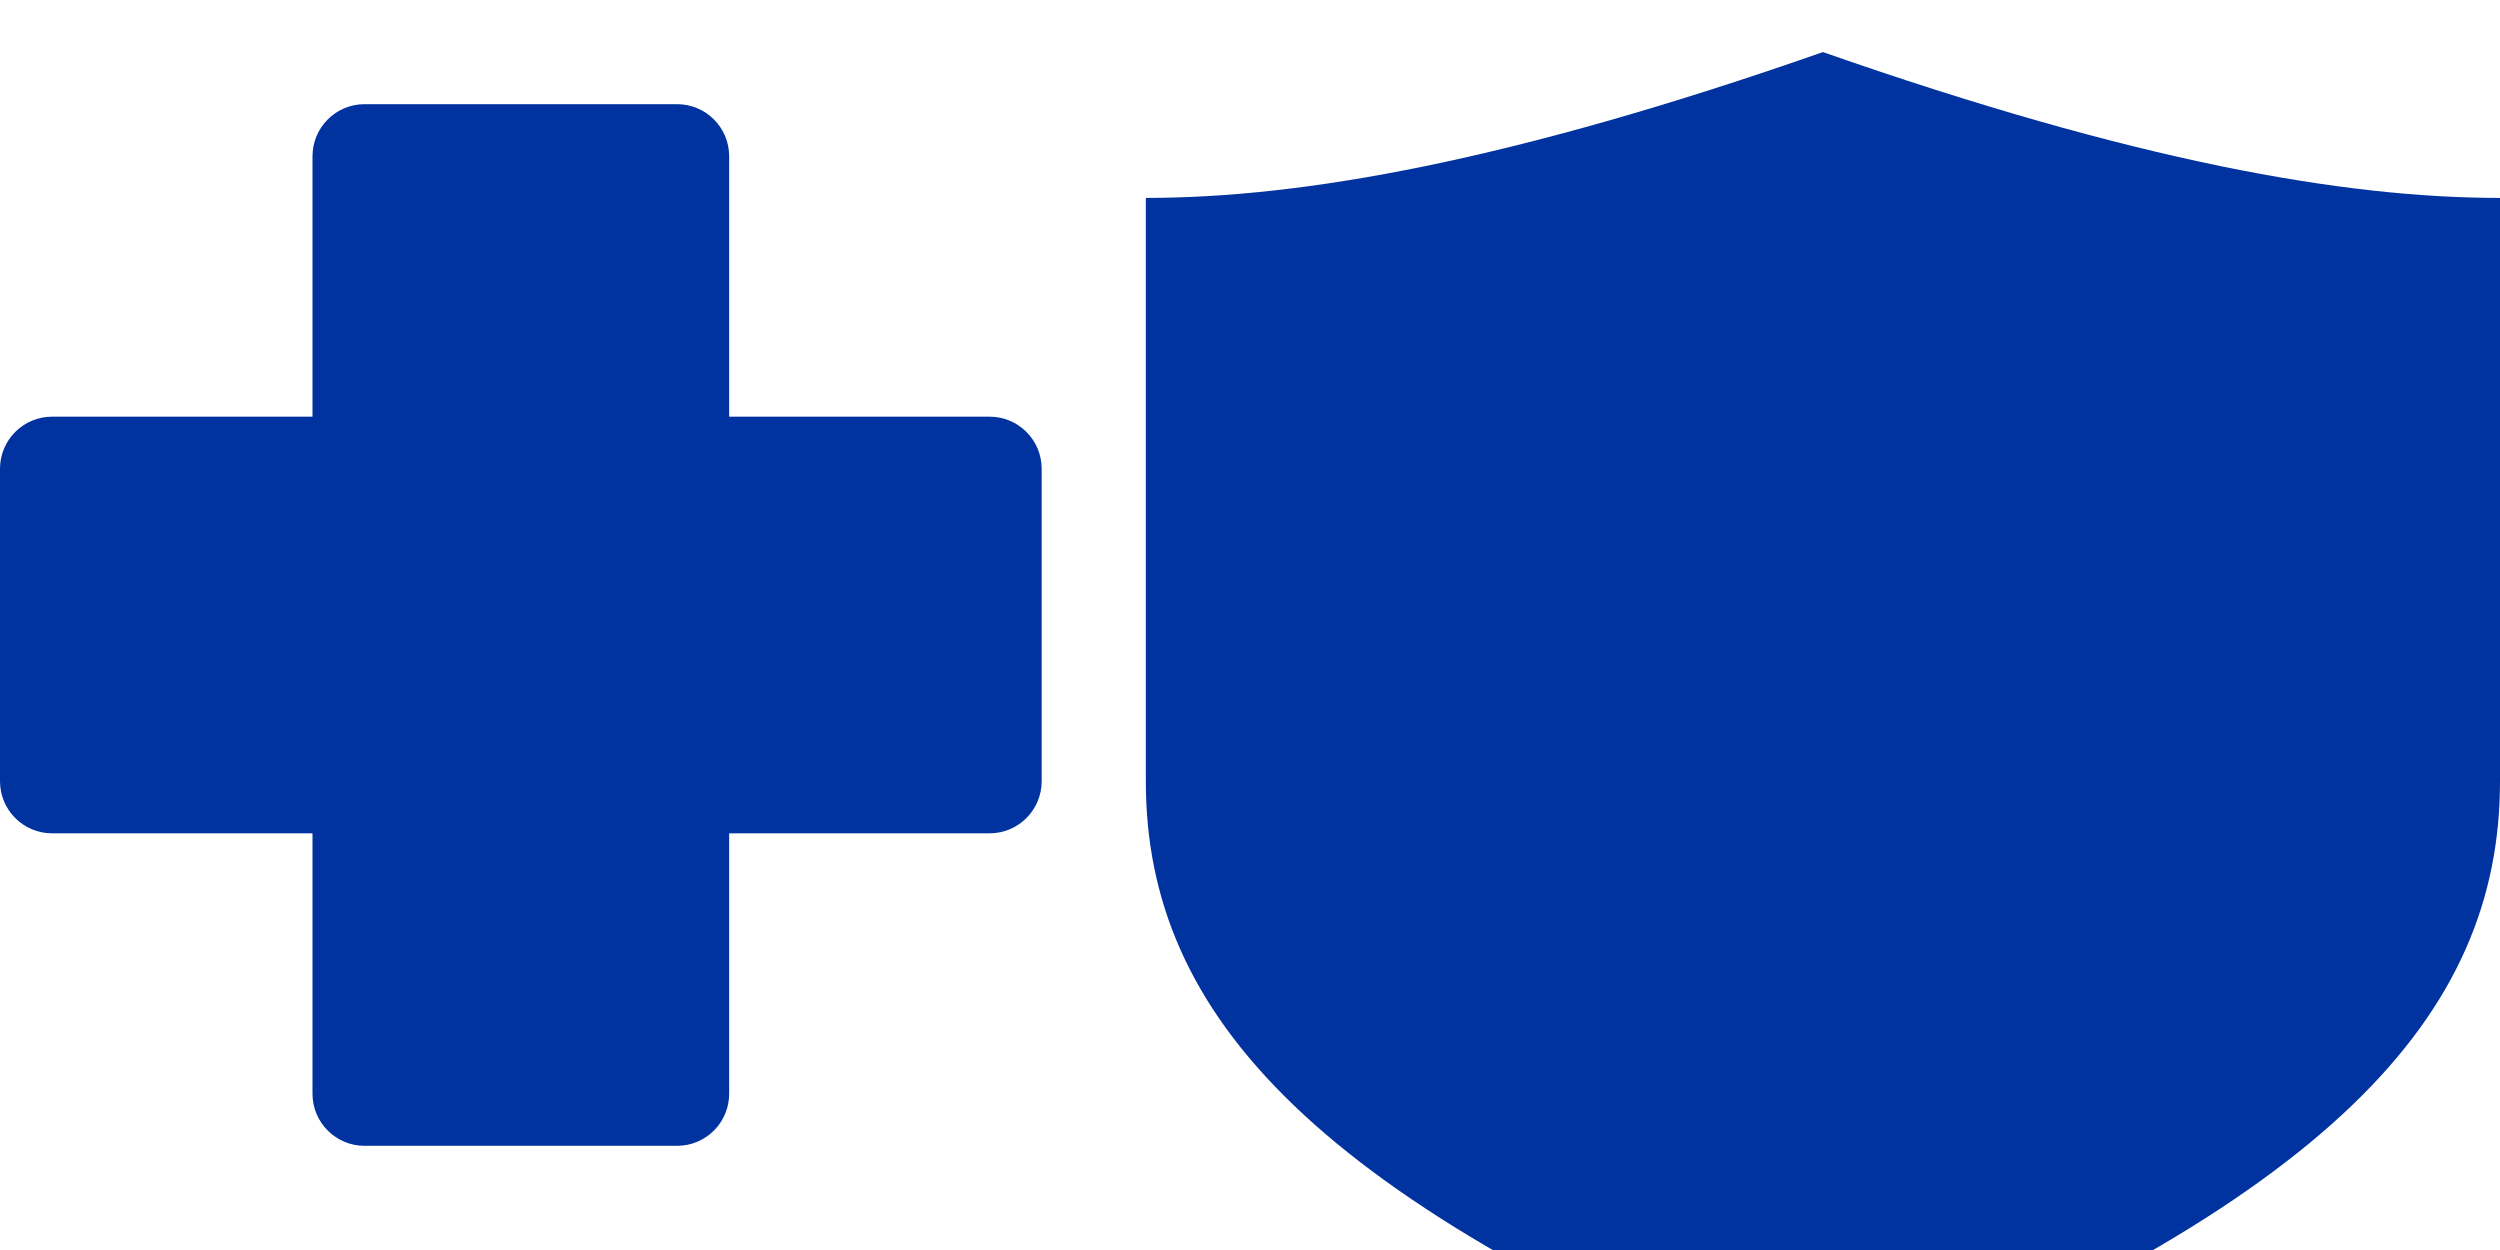
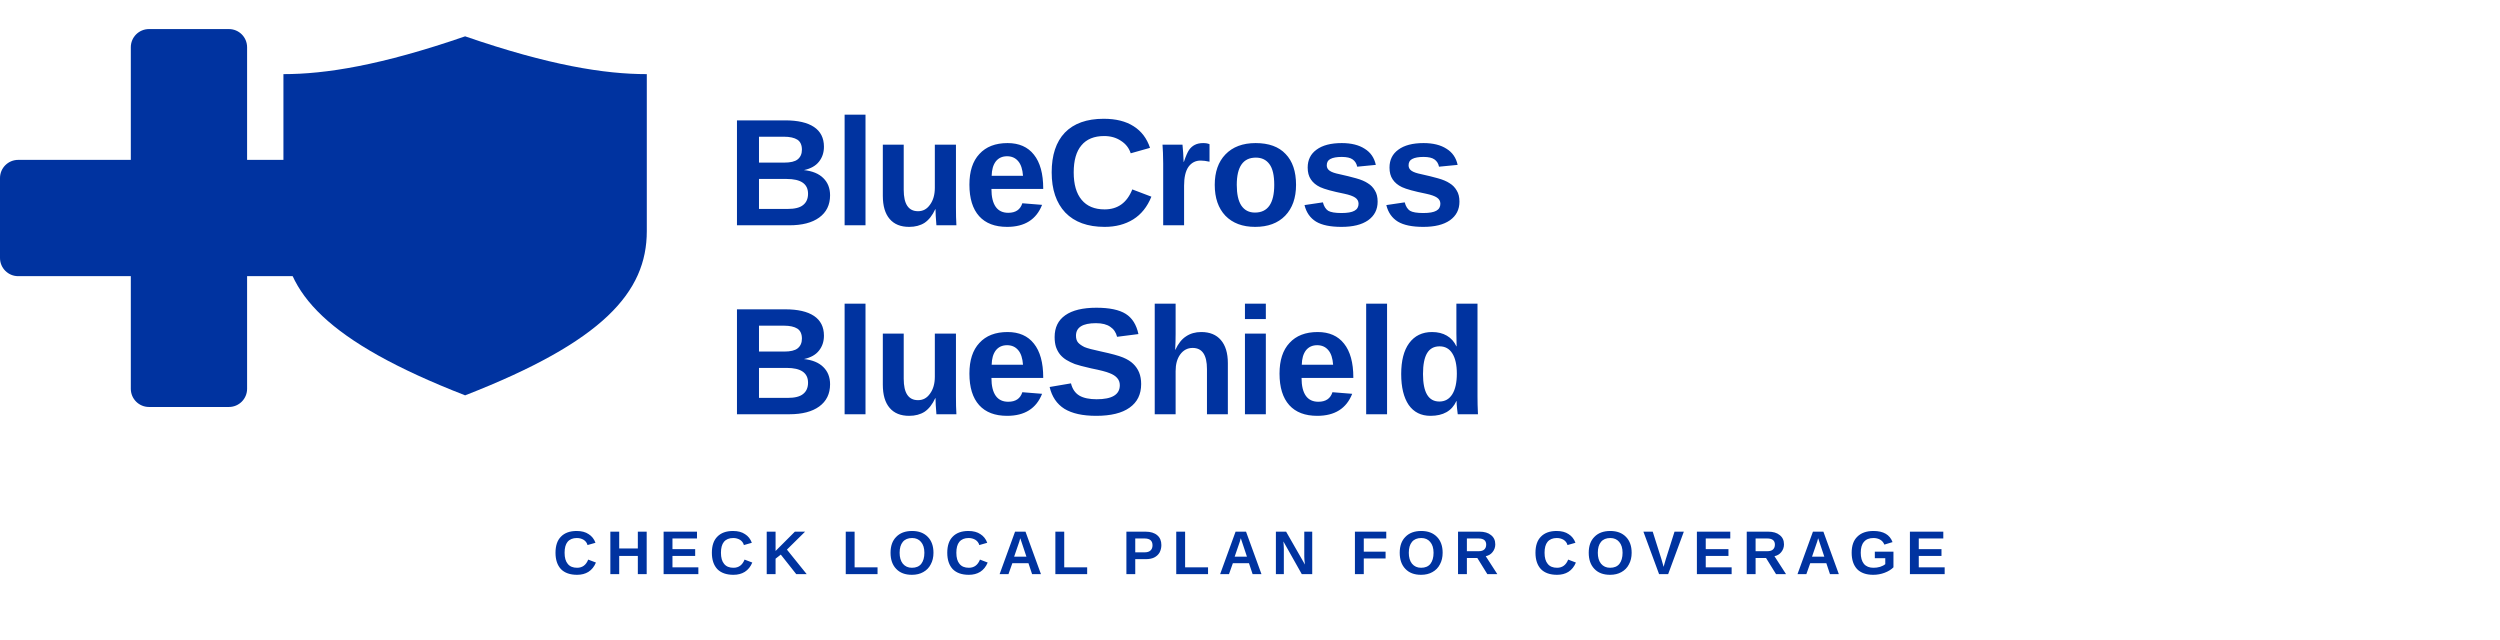
- <svg xmlns="http://www.w3.org/2000/svg" viewBox="0 0 96 48" role="img" aria-label="Blue Cross Blue Shield">
+ <svg xmlns="http://www.w3.org/2000/svg" viewBox="0 0 172 44" role="img" aria-label="Blue Cross Blue Shield">
  <g fill="#0033A0">
-     <rect x="0" y="16" width="40" height="16" rx="2" />
-     <rect x="12" y="4" width="16" height="40" rx="2" />
+     <rect x="0" y="11" width="26" height="8" rx="1.25" />
+     <rect x="9" y="2" width="8" height="26" rx="1.25" />
+     <path d="M32 2.5c5.8 2 9.6 2.6 12.5 2.6v10.8c0 4.2-3 7.6-12.5 11.3C22.5 23.5 19.5 20.1 19.5 16V5.1C22.4 5.1 26.2 4.5 32 2.5z" />
+     <text x="50" y="15.5" font-family="Arial, Helvetica, sans-serif" font-size="10.5" font-weight="700" letter-spacing="-0.02em">
+       BlueCross
+     </text>
+     <text x="50" y="28.5" font-family="Arial, Helvetica, sans-serif" font-size="10.5" font-weight="700" letter-spacing="-0.02em">
+       BlueShield
+     </text>
+     <text x="86" y="39.5" font-family="Arial, Helvetica, sans-serif" font-size="4.25" font-weight="600" letter-spacing="0.14em" text-anchor="middle">
+       CHECK LOCAL PLAN FOR COVERAGE
+     </text>
  </g>
-   <path fill="#0033A0" d="M70 2c12 4.2 20 5.6 26 5.6V30c0 9-6.5 16.2-26 24-19.5-7.8-26-15-26-24V7.6C50 7.6 58 6.2 70 2z" />
</svg>
